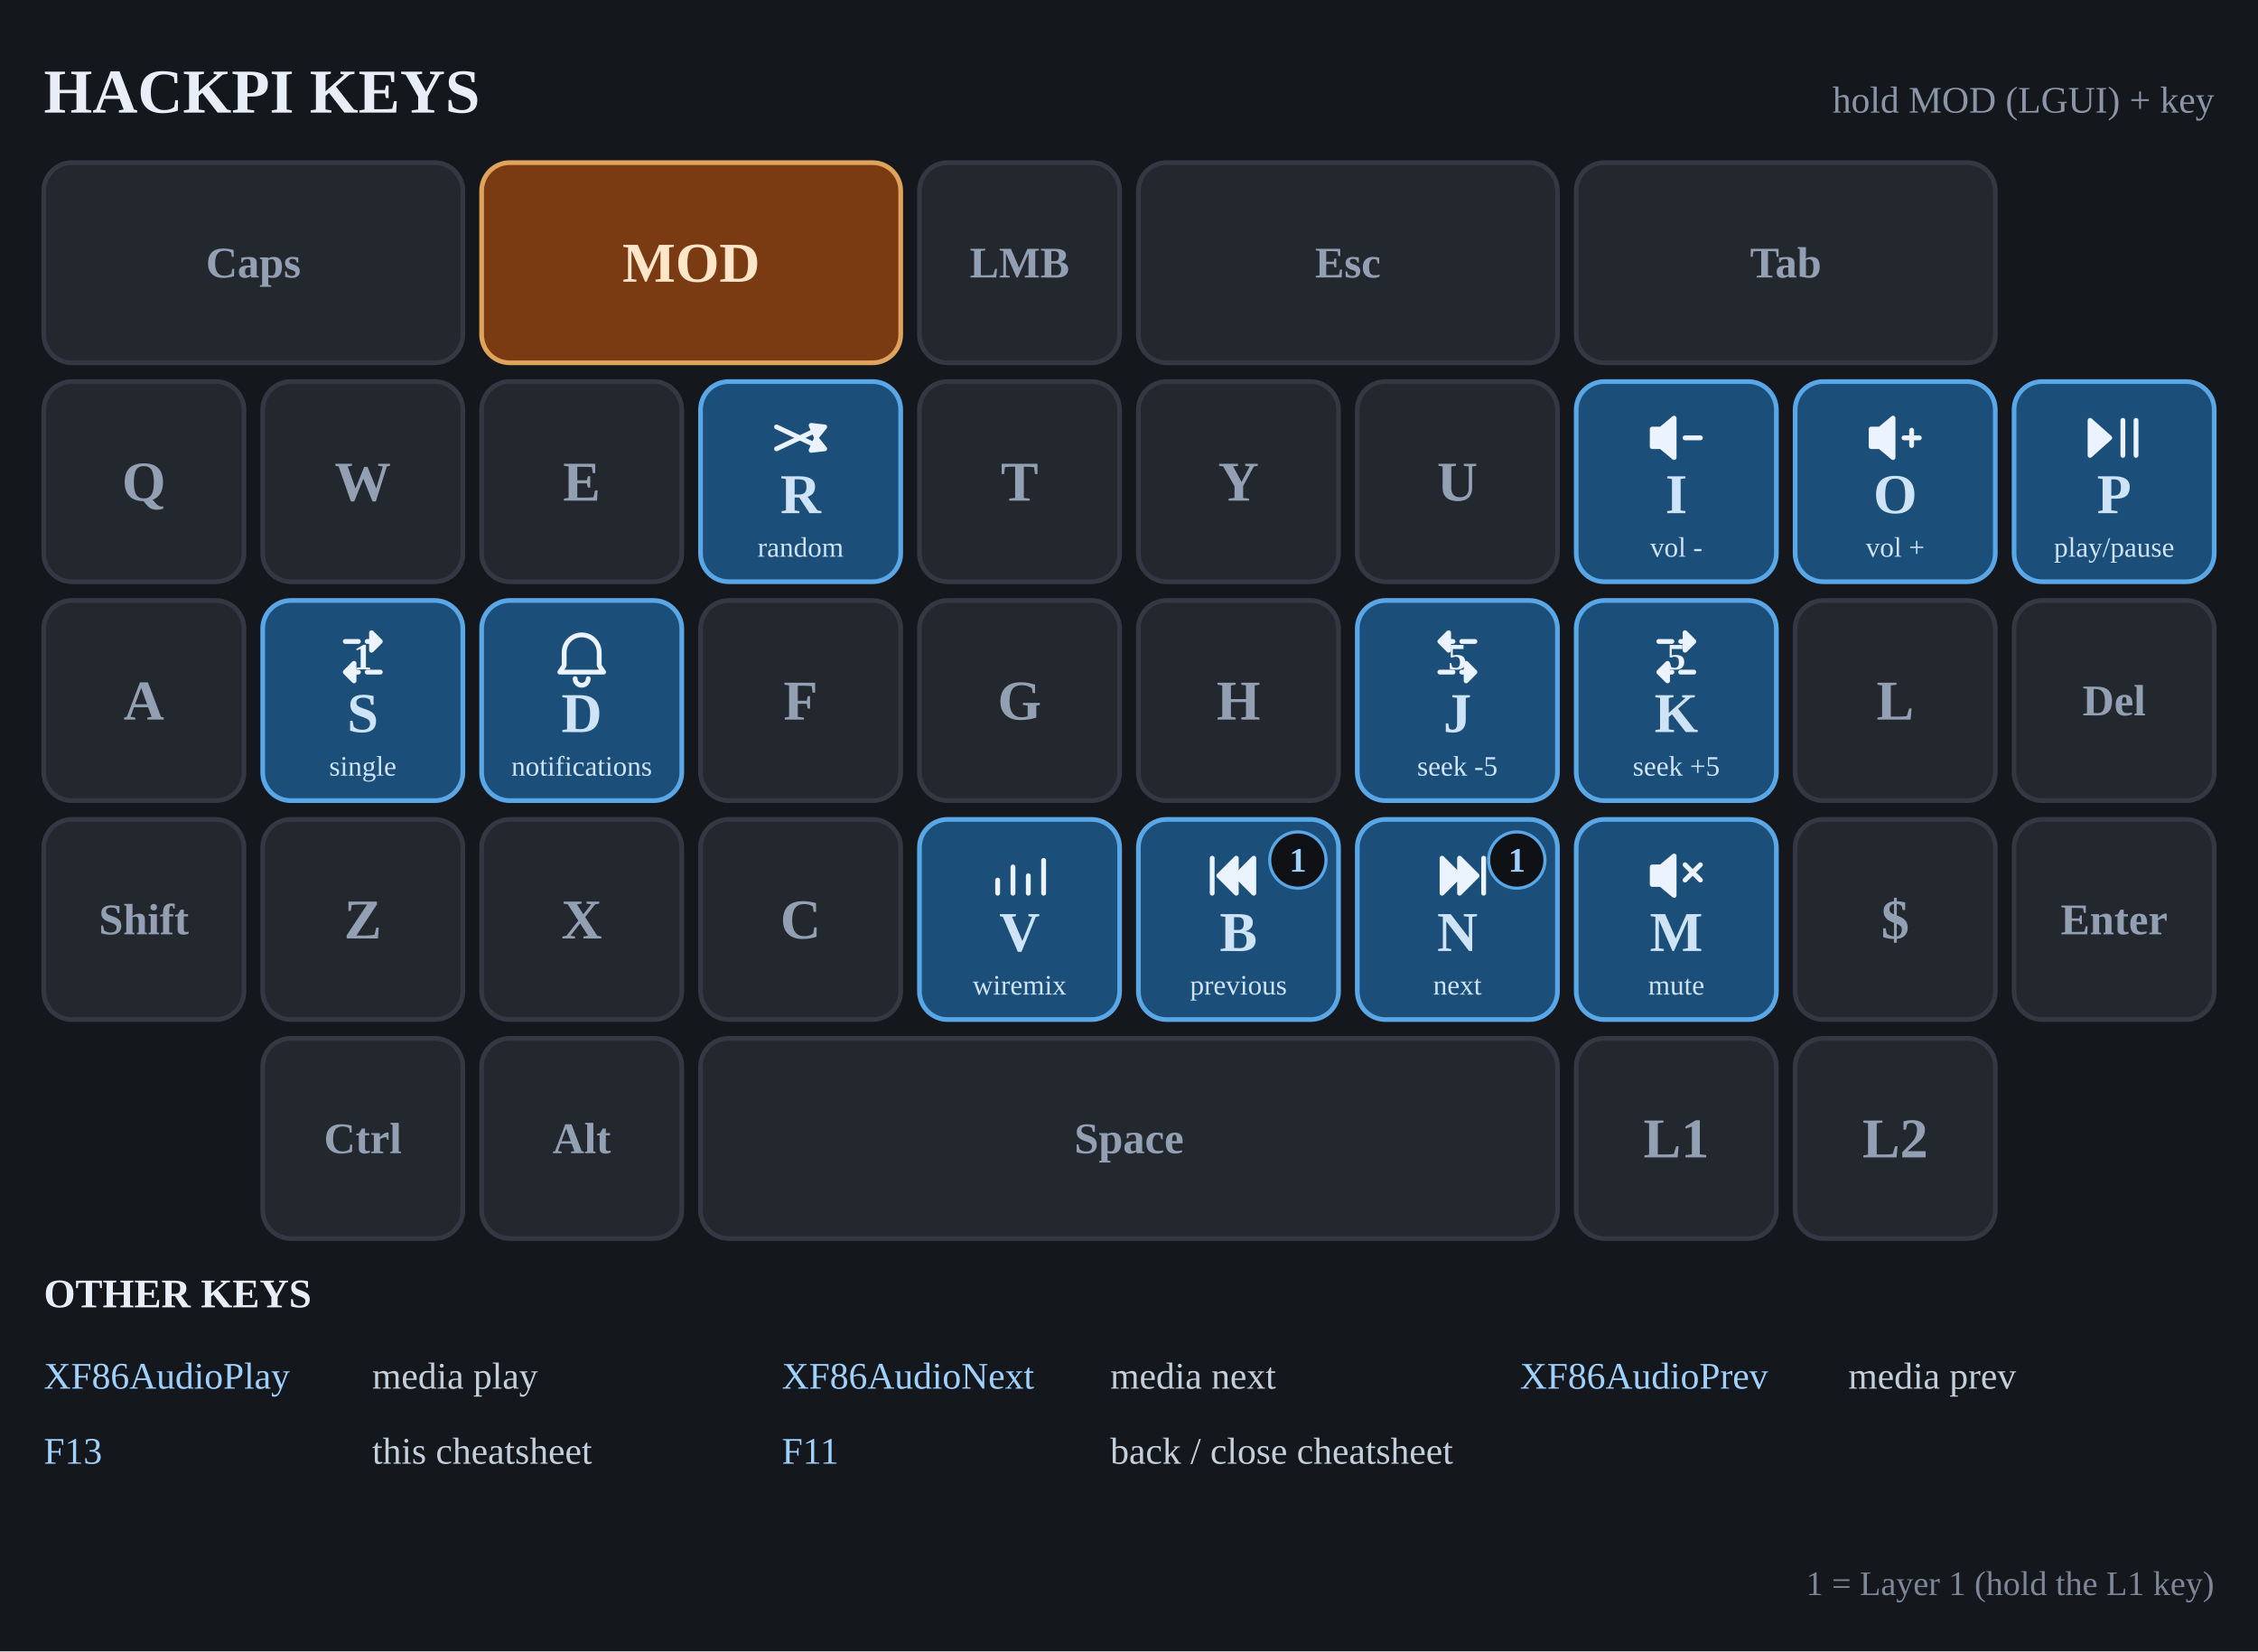
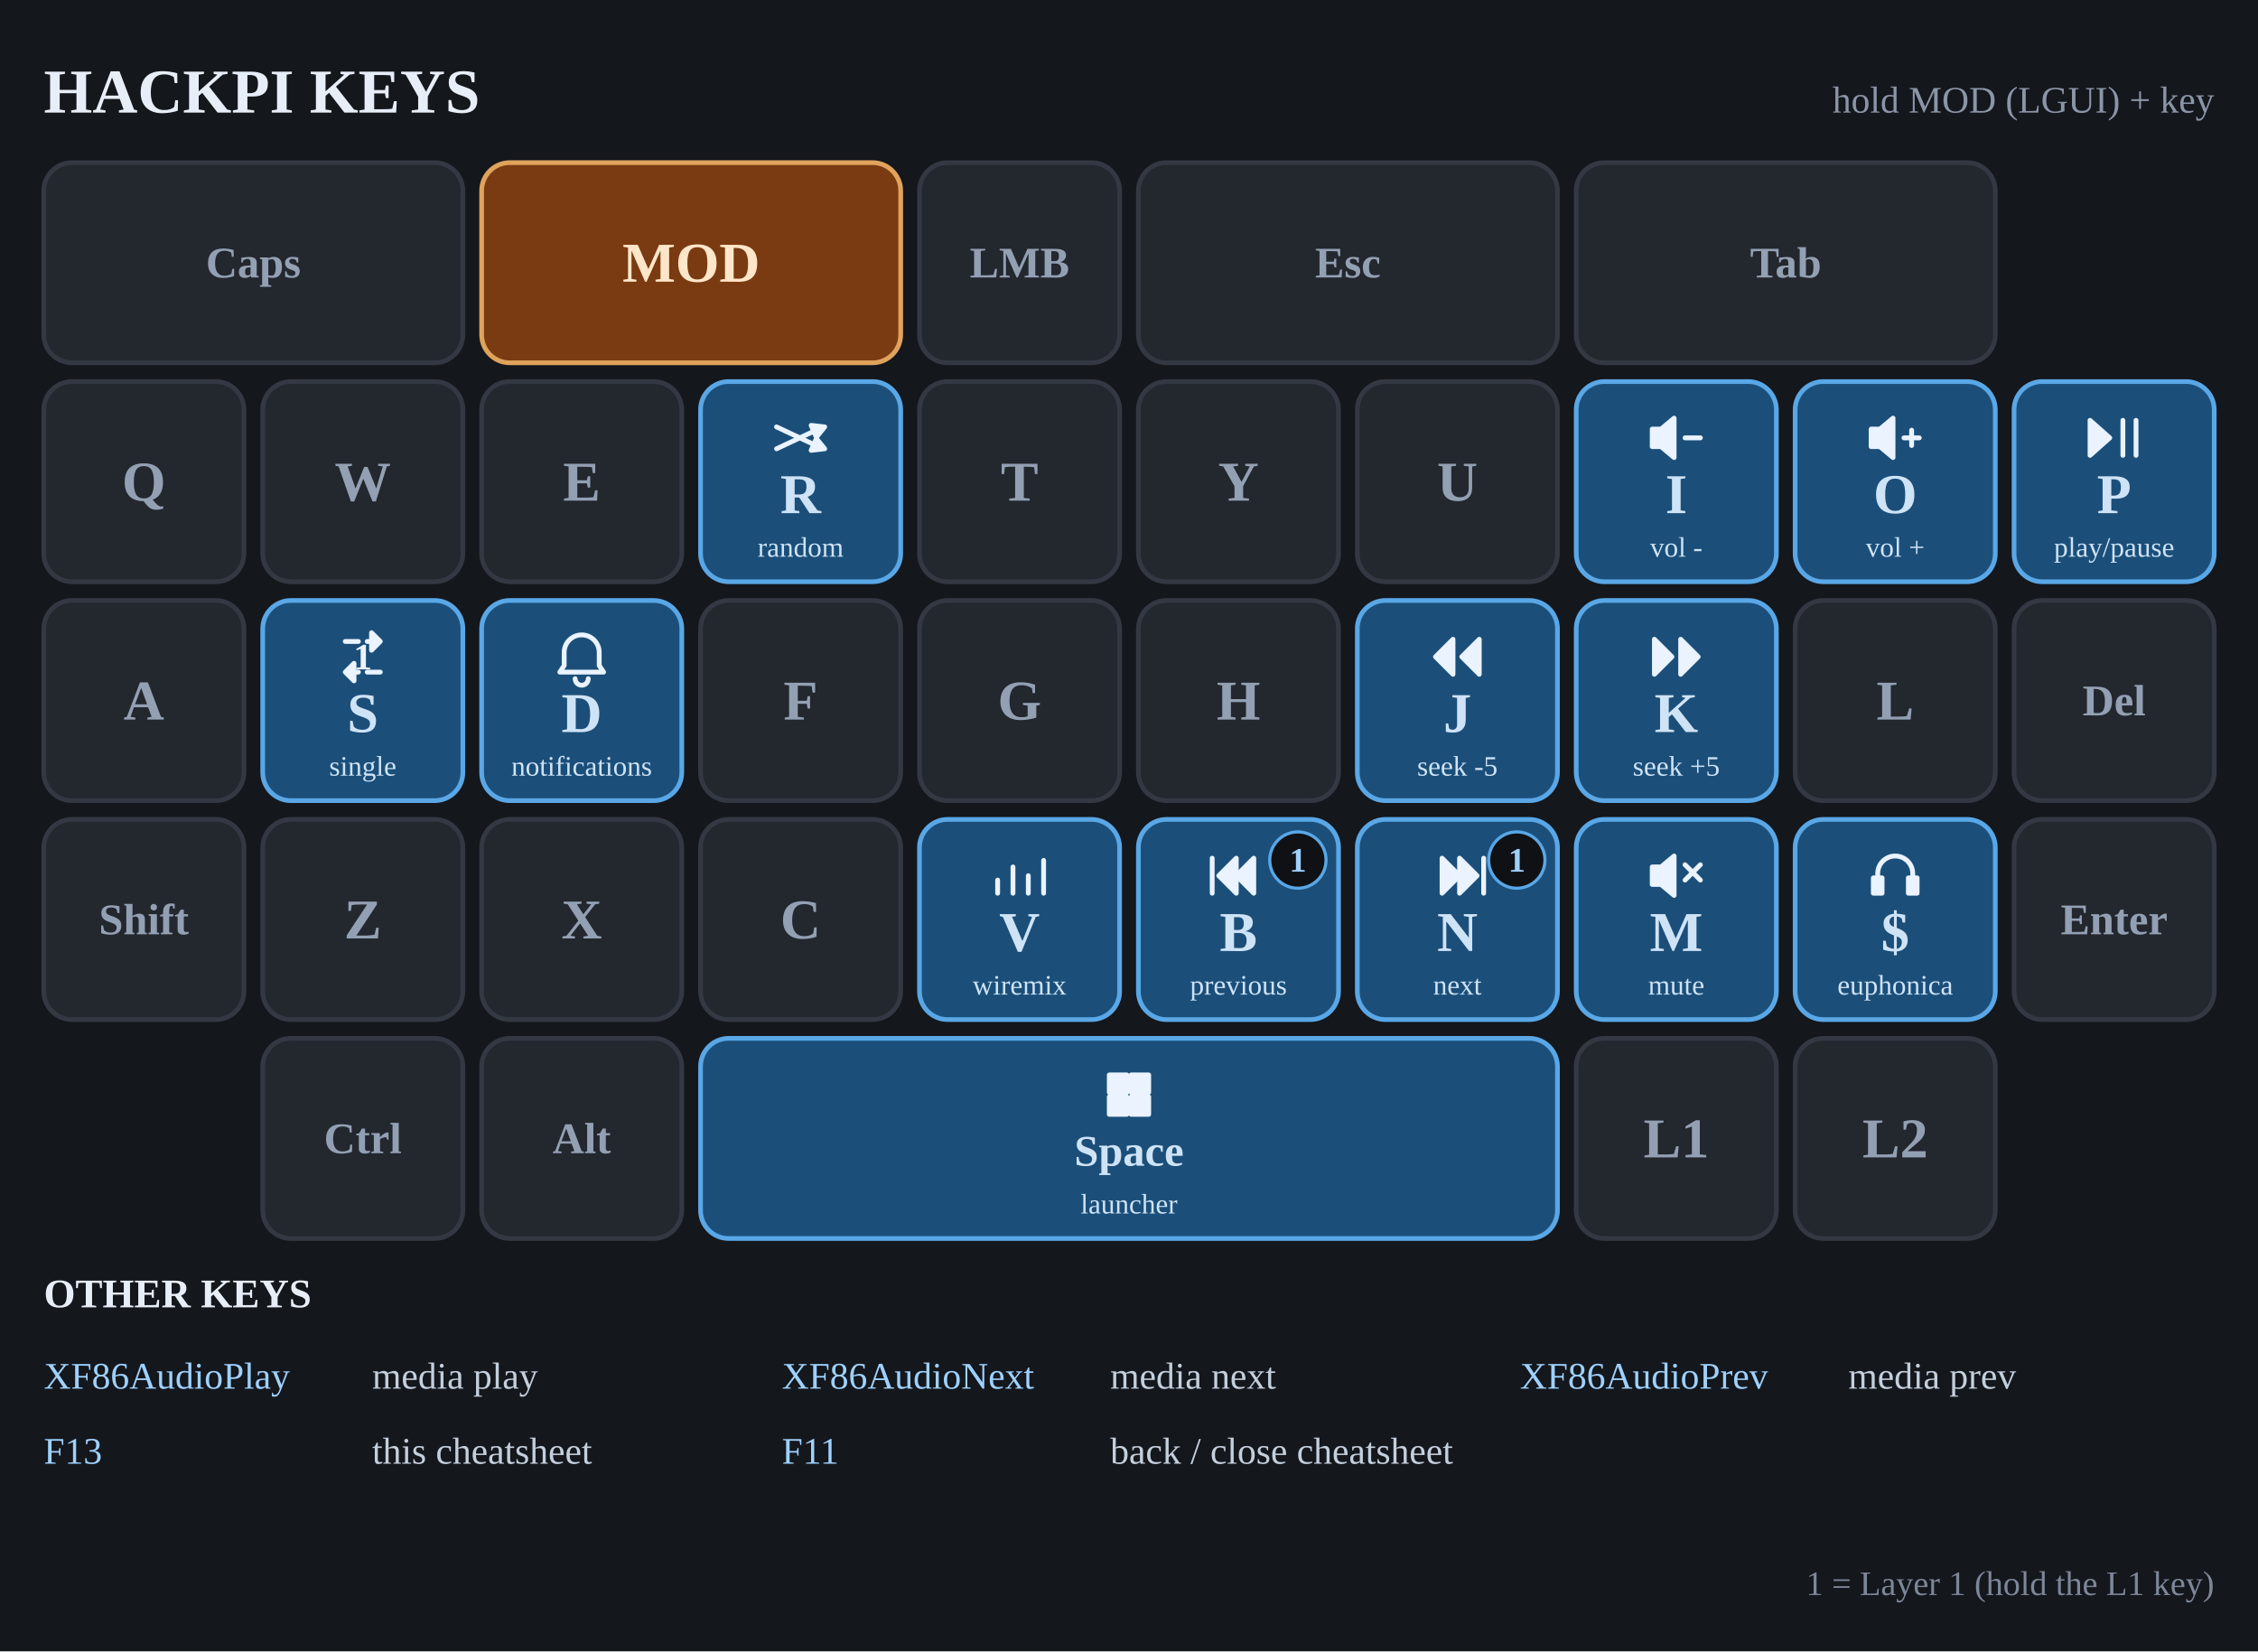
<svg xmlns="http://www.w3.org/2000/svg" width="722" height="528" viewBox="0 0 722 528">
  <rect width="722" height="528" fill="#14171c" />
  <text x="14" y="36" font-size="20" font-weight="bold" fill="#e8eef7">HACKPI KEYS</text>
  <text x="708" y="36" font-size="12" fill="#8b95a7" text-anchor="end">hold MOD (LGUI) + key</text>
  <rect x="14" y="52" width="134" height="64" rx="9" fill="#23272e" stroke="#333842" stroke-width="1.5" />
  <text x="81.0" y="84.0" font-size="14" font-weight="bold" fill="#93a0b3" text-anchor="middle" dominant-baseline="central">Caps</text>
  <rect x="154" y="52" width="134" height="64" rx="9" fill="#7a3b12" stroke="#e0a35c" stroke-width="1.5" />
  <text x="221.0" y="84.0" font-size="18" font-weight="bold" fill="#ffe6c9" text-anchor="middle" dominant-baseline="central">MOD</text>
  <rect x="294" y="52" width="64" height="64" rx="9" fill="#23272e" stroke="#333842" stroke-width="1.5" />
  <text x="326.0" y="84.0" font-size="14" font-weight="bold" fill="#93a0b3" text-anchor="middle" dominant-baseline="central">LMB</text>
  <rect x="364" y="52" width="134" height="64" rx="9" fill="#23272e" stroke="#333842" stroke-width="1.5" />
  <text x="431.0" y="84.0" font-size="14" font-weight="bold" fill="#93a0b3" text-anchor="middle" dominant-baseline="central">Esc</text>
  <rect x="504" y="52" width="134" height="64" rx="9" fill="#23272e" stroke="#333842" stroke-width="1.5" />
  <text x="571.0" y="84.0" font-size="14" font-weight="bold" fill="#93a0b3" text-anchor="middle" dominant-baseline="central">Tab</text>
  <rect x="14" y="122" width="64" height="64" rx="9" fill="#23272e" stroke="#333842" stroke-width="1.5" />
  <text x="46.0" y="154.0" font-size="18" font-weight="bold" fill="#93a0b3" text-anchor="middle" dominant-baseline="central">Q</text>
  <rect x="84" y="122" width="64" height="64" rx="9" fill="#23272e" stroke="#333842" stroke-width="1.5" />
  <text x="116.0" y="154.0" font-size="18" font-weight="bold" fill="#93a0b3" text-anchor="middle" dominant-baseline="central">W</text>
  <rect x="154" y="122" width="64" height="64" rx="9" fill="#23272e" stroke="#333842" stroke-width="1.5" />
  <text x="186.0" y="154.0" font-size="18" font-weight="bold" fill="#93a0b3" text-anchor="middle" dominant-baseline="central">E</text>
  <rect x="224" y="122" width="64" height="64" rx="9" fill="#1b4f7a" stroke="#59a7e6" stroke-width="1.5" />
  <g transform="translate(256.0,140) scale(0.7)">
    <path d="M -11,-5 L 6,3" fill="none" stroke="#eaf3ff" stroke-width="2.2" stroke-linecap="round" stroke-linejoin="round" />
    <path d="M 11,5 L 4.8,5.7 L 7.2,0.3 Z" fill="#eaf3ff" stroke="#eaf3ff" stroke-width="2.2" stroke-linecap="round" stroke-linejoin="round" />
    <path d="M -11,5 L 6,-3" fill="none" stroke="#eaf3ff" stroke-width="2.2" stroke-linecap="round" stroke-linejoin="round" />
    <path d="M 11,-5 L 7.2,-0.3 L 4.8,-5.7 Z" fill="#eaf3ff" stroke="#eaf3ff" stroke-width="2.2" stroke-linecap="round" stroke-linejoin="round" />
  </g>
  <text x="256.0" y="178" font-size="9" fill="#cfe3f7" text-anchor="middle">random</text>
  <text x="256.0" y="158.0" font-size="18" font-weight="bold" fill="#cfe3f7" text-anchor="middle" dominant-baseline="central">R</text>
  <rect x="294" y="122" width="64" height="64" rx="9" fill="#23272e" stroke="#333842" stroke-width="1.5" />
  <text x="326.0" y="154.0" font-size="18" font-weight="bold" fill="#93a0b3" text-anchor="middle" dominant-baseline="central">T</text>
  <rect x="364" y="122" width="64" height="64" rx="9" fill="#23272e" stroke="#333842" stroke-width="1.5" />
  <text x="396.0" y="154.0" font-size="18" font-weight="bold" fill="#93a0b3" text-anchor="middle" dominant-baseline="central">Y</text>
  <rect x="434" y="122" width="64" height="64" rx="9" fill="#23272e" stroke="#333842" stroke-width="1.5" />
  <text x="466.0" y="154.0" font-size="18" font-weight="bold" fill="#93a0b3" text-anchor="middle" dominant-baseline="central">U</text>
  <rect x="504" y="122" width="64" height="64" rx="9" fill="#1b4f7a" stroke="#59a7e6" stroke-width="1.5" />
  <g transform="translate(536.0,140) scale(0.7)">
    <path d="M -11,-4 L -7,-4 L -1,-9 L -1,9 L -7,4 L -11,4 Z" fill="#eaf3ff" stroke="#eaf3ff" stroke-width="2.2" stroke-linecap="round" stroke-linejoin="round" />
    <path d="M 4,0 L 11,0" fill="none" stroke="#eaf3ff" stroke-width="2.2" stroke-linecap="round" stroke-linejoin="round" />
  </g>
  <text x="536.0" y="178" font-size="9" fill="#cfe3f7" text-anchor="middle">vol -</text>
  <text x="536.0" y="158.0" font-size="18" font-weight="bold" fill="#cfe3f7" text-anchor="middle" dominant-baseline="central">I</text>
  <rect x="574" y="122" width="64" height="64" rx="9" fill="#1b4f7a" stroke="#59a7e6" stroke-width="1.5" />
  <g transform="translate(606.0,140) scale(0.7)">
    <path d="M -11,-4 L -7,-4 L -1,-9 L -1,9 L -7,4 L -11,4 Z" fill="#eaf3ff" stroke="#eaf3ff" stroke-width="2.2" stroke-linecap="round" stroke-linejoin="round" />
    <path d="M 4,0 L 11,0 M 7.5,-3.5 L 7.5,3.5" fill="none" stroke="#eaf3ff" stroke-width="2.2" stroke-linecap="round" stroke-linejoin="round" />
  </g>
  <text x="606.0" y="178" font-size="9" fill="#cfe3f7" text-anchor="middle">vol +</text>
  <text x="606.0" y="158.0" font-size="18" font-weight="bold" fill="#cfe3f7" text-anchor="middle" dominant-baseline="central">O</text>
  <rect x="644" y="122" width="64" height="64" rx="9" fill="#1b4f7a" stroke="#59a7e6" stroke-width="1.5" />
  <g transform="translate(676.0,140) scale(0.7)">
    <path d="M -11,-8 L -2,0 L -11,8 Z" fill="#eaf3ff" stroke="#eaf3ff" stroke-width="2.2" stroke-linecap="round" stroke-linejoin="round" />
    <path d="M 4,-8 L 4,8 M 10,-8 L 10,8" fill="none" stroke="#eaf3ff" stroke-width="2.2" stroke-linecap="round" stroke-linejoin="round" />
  </g>
  <text x="676.0" y="178" font-size="9" fill="#cfe3f7" text-anchor="middle">play/pause</text>
  <text x="676.0" y="158.0" font-size="18" font-weight="bold" fill="#cfe3f7" text-anchor="middle" dominant-baseline="central">P</text>
  <rect x="14" y="192" width="64" height="64" rx="9" fill="#23272e" stroke="#333842" stroke-width="1.5" />
  <text x="46.0" y="224.0" font-size="18" font-weight="bold" fill="#93a0b3" text-anchor="middle" dominant-baseline="central">A</text>
  <rect x="84" y="192" width="64" height="64" rx="9" fill="#1b4f7a" stroke="#59a7e6" stroke-width="1.5" />
  <g transform="translate(116.0,210) scale(0.7)">
    <path d="M -8,-7 L -2,-7" fill="none" stroke="#eaf3ff" stroke-width="2.2" stroke-linecap="round" stroke-linejoin="round" />
    <path d="M 2,-7 L 4,-7" fill="none" stroke="#eaf3ff" stroke-width="2.2" stroke-linecap="round" stroke-linejoin="round" />
    <path d="M 8,-7 L 4,-11 L 4,-3 Z" fill="#eaf3ff" stroke="#eaf3ff" stroke-width="2.2" stroke-linecap="round" stroke-linejoin="round" />
    <path d="M 8,7 L 2,7" fill="none" stroke="#eaf3ff" stroke-width="2.2" stroke-linecap="round" stroke-linejoin="round" />
    <path d="M -2,7 L -4,7" fill="none" stroke="#eaf3ff" stroke-width="2.2" stroke-linecap="round" stroke-linejoin="round" />
    <path d="M -8,7 L -4,3 L -4,11 Z" fill="#eaf3ff" stroke="#eaf3ff" stroke-width="2.2" stroke-linecap="round" stroke-linejoin="round" />
    <text x="0" y="0" font-size="17" font-weight="bold" fill="#eaf3ff" text-anchor="middle" dominant-baseline="central">1</text>
  </g>
  <text x="116.0" y="248" font-size="9" fill="#cfe3f7" text-anchor="middle">single</text>
  <text x="116.0" y="228.0" font-size="18" font-weight="bold" fill="#cfe3f7" text-anchor="middle" dominant-baseline="central">S</text>
  <rect x="154" y="192" width="64" height="64" rx="9" fill="#1b4f7a" stroke="#59a7e6" stroke-width="1.5" />
  <g transform="translate(186.0,210) scale(0.7)">
    <path d="M -8,4 L -8,-2 A 8,8 0 0 1 8,-2 L 8,4 L 10,7 L -10,7 Z" fill="none" stroke="#eaf3ff" stroke-width="2.2" stroke-linecap="round" stroke-linejoin="round" />
    <path d="M -3,10 A 3,3 0 0 0 3,10" fill="none" stroke="#eaf3ff" stroke-width="2.2" stroke-linecap="round" stroke-linejoin="round" />
  </g>
  <text x="186.0" y="248" font-size="9" fill="#cfe3f7" text-anchor="middle">notifications</text>
  <text x="186.0" y="228.0" font-size="18" font-weight="bold" fill="#cfe3f7" text-anchor="middle" dominant-baseline="central">D</text>
  <rect x="224" y="192" width="64" height="64" rx="9" fill="#23272e" stroke="#333842" stroke-width="1.5" />
  <text x="256.0" y="224.0" font-size="18" font-weight="bold" fill="#93a0b3" text-anchor="middle" dominant-baseline="central">F</text>
  <rect x="294" y="192" width="64" height="64" rx="9" fill="#23272e" stroke="#333842" stroke-width="1.5" />
  <text x="326.0" y="224.0" font-size="18" font-weight="bold" fill="#93a0b3" text-anchor="middle" dominant-baseline="central">G</text>
  <rect x="364" y="192" width="64" height="64" rx="9" fill="#23272e" stroke="#333842" stroke-width="1.5" />
  <text x="396.0" y="224.0" font-size="18" font-weight="bold" fill="#93a0b3" text-anchor="middle" dominant-baseline="central">H</text>
  <rect x="434" y="192" width="64" height="64" rx="9" fill="#1b4f7a" stroke="#59a7e6" stroke-width="1.5" />
  <g transform="translate(466.0,210) scale(0.7)">
-     <path d="M 8,-7 L 2,-7" fill="none" stroke="#eaf3ff" stroke-width="2.2" stroke-linecap="round" stroke-linejoin="round" />
-     <path d="M -2,-7 L -4,-7" fill="none" stroke="#eaf3ff" stroke-width="2.2" stroke-linecap="round" stroke-linejoin="round" />
-     <path d="M -8,-7 L -4,-11 L -4,-3 Z" fill="#eaf3ff" stroke="#eaf3ff" stroke-width="2.2" stroke-linecap="round" stroke-linejoin="round" />
-     <path d="M -8,7 L -2,7" fill="none" stroke="#eaf3ff" stroke-width="2.2" stroke-linecap="round" stroke-linejoin="round" />
-     <path d="M 2,7 L 4,7" fill="none" stroke="#eaf3ff" stroke-width="2.2" stroke-linecap="round" stroke-linejoin="round" />
-     <path d="M 8,7 L 4,3 L 4,11 Z" fill="#eaf3ff" stroke="#eaf3ff" stroke-width="2.2" stroke-linecap="round" stroke-linejoin="round" />
-     <text x="0" y="0" font-size="17" font-weight="bold" fill="#eaf3ff" text-anchor="middle" dominant-baseline="central">5</text>
+     <path d="M -2,-8 L -10,0 L -2,8 Z" fill="#eaf3ff" stroke="#eaf3ff" stroke-width="2.2" stroke-linecap="round" stroke-linejoin="round" />
+     <path d="M 10,-8 L 2,0 L 10,8 Z" fill="#eaf3ff" stroke="#eaf3ff" stroke-width="2.2" stroke-linecap="round" stroke-linejoin="round" />
  </g>
  <text x="466.0" y="248" font-size="9" fill="#cfe3f7" text-anchor="middle">seek -5</text>
  <text x="466.0" y="228.0" font-size="18" font-weight="bold" fill="#cfe3f7" text-anchor="middle" dominant-baseline="central">J</text>
  <rect x="504" y="192" width="64" height="64" rx="9" fill="#1b4f7a" stroke="#59a7e6" stroke-width="1.5" />
  <g transform="translate(536.0,210) scale(0.7)">
-     <path d="M -8,-7 L -2,-7" fill="none" stroke="#eaf3ff" stroke-width="2.2" stroke-linecap="round" stroke-linejoin="round" />
-     <path d="M 2,-7 L 4,-7" fill="none" stroke="#eaf3ff" stroke-width="2.2" stroke-linecap="round" stroke-linejoin="round" />
-     <path d="M 8,-7 L 4,-11 L 4,-3 Z" fill="#eaf3ff" stroke="#eaf3ff" stroke-width="2.2" stroke-linecap="round" stroke-linejoin="round" />
-     <path d="M 8,7 L 2,7" fill="none" stroke="#eaf3ff" stroke-width="2.2" stroke-linecap="round" stroke-linejoin="round" />
-     <path d="M -2,7 L -4,7" fill="none" stroke="#eaf3ff" stroke-width="2.2" stroke-linecap="round" stroke-linejoin="round" />
-     <path d="M -8,7 L -4,3 L -4,11 Z" fill="#eaf3ff" stroke="#eaf3ff" stroke-width="2.2" stroke-linecap="round" stroke-linejoin="round" />
-     <text x="0" y="0" font-size="17" font-weight="bold" fill="#eaf3ff" text-anchor="middle" dominant-baseline="central">5</text>
+     <path d="M -10,-8 L -2,0 L -10,8 Z" fill="#eaf3ff" stroke="#eaf3ff" stroke-width="2.2" stroke-linecap="round" stroke-linejoin="round" />
+     <path d="M 2,-8 L 10,0 L 2,8 Z" fill="#eaf3ff" stroke="#eaf3ff" stroke-width="2.2" stroke-linecap="round" stroke-linejoin="round" />
  </g>
  <text x="536.0" y="248" font-size="9" fill="#cfe3f7" text-anchor="middle">seek +5</text>
  <text x="536.0" y="228.0" font-size="18" font-weight="bold" fill="#cfe3f7" text-anchor="middle" dominant-baseline="central">K</text>
  <rect x="574" y="192" width="64" height="64" rx="9" fill="#23272e" stroke="#333842" stroke-width="1.5" />
  <text x="606.0" y="224.0" font-size="18" font-weight="bold" fill="#93a0b3" text-anchor="middle" dominant-baseline="central">L</text>
  <rect x="644" y="192" width="64" height="64" rx="9" fill="#23272e" stroke="#333842" stroke-width="1.5" />
  <text x="676.0" y="224.0" font-size="14" font-weight="bold" fill="#93a0b3" text-anchor="middle" dominant-baseline="central">Del</text>
  <rect x="14" y="262" width="64" height="64" rx="9" fill="#23272e" stroke="#333842" stroke-width="1.5" />
  <text x="46.0" y="294.0" font-size="14" font-weight="bold" fill="#93a0b3" text-anchor="middle" dominant-baseline="central">Shift</text>
  <rect x="84" y="262" width="64" height="64" rx="9" fill="#23272e" stroke="#333842" stroke-width="1.5" />
  <text x="116.0" y="294.0" font-size="18" font-weight="bold" fill="#93a0b3" text-anchor="middle" dominant-baseline="central">Z</text>
  <rect x="154" y="262" width="64" height="64" rx="9" fill="#23272e" stroke="#333842" stroke-width="1.5" />
  <text x="186.0" y="294.0" font-size="18" font-weight="bold" fill="#93a0b3" text-anchor="middle" dominant-baseline="central">X</text>
  <rect x="224" y="262" width="64" height="64" rx="9" fill="#23272e" stroke="#333842" stroke-width="1.5" />
  <text x="256.0" y="294.0" font-size="18" font-weight="bold" fill="#93a0b3" text-anchor="middle" dominant-baseline="central">C</text>
  <rect x="294" y="262" width="64" height="64" rx="9" fill="#1b4f7a" stroke="#59a7e6" stroke-width="1.5" />
  <g transform="translate(326.0,280) scale(0.7)">
    <path d="M -10,8 L -10,2" fill="none" stroke="#eaf3ff" stroke-width="2.2" stroke-linecap="round" stroke-linejoin="round" />
    <path d="M -3,8 L -3,-4" fill="none" stroke="#eaf3ff" stroke-width="2.2" stroke-linecap="round" stroke-linejoin="round" />
    <path d="M 4,8 L 4,0" fill="none" stroke="#eaf3ff" stroke-width="2.2" stroke-linecap="round" stroke-linejoin="round" />
    <path d="M 11,8 L 11,-7" fill="none" stroke="#eaf3ff" stroke-width="2.2" stroke-linecap="round" stroke-linejoin="round" />
  </g>
  <text x="326.0" y="318" font-size="9" fill="#cfe3f7" text-anchor="middle">wiremix</text>
  <text x="326.0" y="298.0" font-size="18" font-weight="bold" fill="#cfe3f7" text-anchor="middle" dominant-baseline="central">V</text>
  <rect x="364" y="262" width="64" height="64" rx="9" fill="#1b4f7a" stroke="#59a7e6" stroke-width="1.5" />
  <g transform="translate(396.0,280) scale(0.7)">
    <path d="M -12,-8 L -12,8" fill="none" stroke="#eaf3ff" stroke-width="2.2" stroke-linecap="round" stroke-linejoin="round" />
    <path d="M -9,0 L -1,-8 L -1,8 Z" fill="#eaf3ff" stroke="#eaf3ff" stroke-width="2.2" stroke-linecap="round" stroke-linejoin="round" />
    <path d="M -1,0 L 7,-8 L 7,8 Z" fill="#eaf3ff" stroke="#eaf3ff" stroke-width="2.2" stroke-linecap="round" stroke-linejoin="round" />
  </g>
  <text x="396.0" y="318" font-size="9" fill="#cfe3f7" text-anchor="middle">previous</text>
  <circle cx="415" cy="275" r="9" fill="#0f1115" stroke="#59a7e6" />
  <text x="415" y="275" font-size="11" font-weight="bold" fill="#9ed1ff" text-anchor="middle" dominant-baseline="central">1</text>
  <text x="396.0" y="298.0" font-size="18" font-weight="bold" fill="#cfe3f7" text-anchor="middle" dominant-baseline="central">B</text>
  <rect x="434" y="262" width="64" height="64" rx="9" fill="#1b4f7a" stroke="#59a7e6" stroke-width="1.5" />
  <g transform="translate(466.0,280) scale(0.7)">
    <path d="M 12,-8 L 12,8" fill="none" stroke="#eaf3ff" stroke-width="2.2" stroke-linecap="round" stroke-linejoin="round" />
    <path d="M 9,0 L 1,-8 L 1,8 Z" fill="#eaf3ff" stroke="#eaf3ff" stroke-width="2.2" stroke-linecap="round" stroke-linejoin="round" />
    <path d="M 1,0 L -7,-8 L -7,8 Z" fill="#eaf3ff" stroke="#eaf3ff" stroke-width="2.2" stroke-linecap="round" stroke-linejoin="round" />
  </g>
  <text x="466.0" y="318" font-size="9" fill="#cfe3f7" text-anchor="middle">next</text>
  <circle cx="485" cy="275" r="9" fill="#0f1115" stroke="#59a7e6" />
  <text x="485" y="275" font-size="11" font-weight="bold" fill="#9ed1ff" text-anchor="middle" dominant-baseline="central">1</text>
  <text x="466.0" y="298.0" font-size="18" font-weight="bold" fill="#cfe3f7" text-anchor="middle" dominant-baseline="central">N</text>
  <rect x="504" y="262" width="64" height="64" rx="9" fill="#1b4f7a" stroke="#59a7e6" stroke-width="1.5" />
  <g transform="translate(536.0,280) scale(0.7)">
    <path d="M -11,-4 L -7,-4 L -1,-9 L -1,9 L -7,4 L -11,4 Z" fill="#eaf3ff" stroke="#eaf3ff" stroke-width="2.2" stroke-linecap="round" stroke-linejoin="round" />
    <path d="M 4,-5 L 11,2 M 11,-5 L 4,2" fill="none" stroke="#eaf3ff" stroke-width="2.2" stroke-linecap="round" stroke-linejoin="round" />
  </g>
  <text x="536.0" y="318" font-size="9" fill="#cfe3f7" text-anchor="middle">mute</text>
  <text x="536.0" y="298.0" font-size="18" font-weight="bold" fill="#cfe3f7" text-anchor="middle" dominant-baseline="central">M</text>
-   <rect x="574" y="262" width="64" height="64" rx="9" fill="#23272e" stroke="#333842" stroke-width="1.5" />
-   <text x="606.0" y="294.0" font-size="18" font-weight="bold" fill="#93a0b3" text-anchor="middle" dominant-baseline="central">$</text>
+   <rect x="574" y="262" width="64" height="64" rx="9" fill="#1b4f7a" stroke="#59a7e6" stroke-width="1.5" />
+   <g transform="translate(606.0,280) scale(0.7)">
+     <path d="M -8,2 L -8,-1 A 8,8 0 0 1 8,-1 L 8,2" fill="none" stroke="#eaf3ff" stroke-width="2.2" stroke-linecap="round" stroke-linejoin="round" />
+     <path d="M -10,1 L -6,1 L -6,8 L -10,8 Z" fill="#eaf3ff" stroke="#eaf3ff" stroke-width="2.2" stroke-linecap="round" stroke-linejoin="round" />
+     <path d="M 6,1 L 10,1 L 10,8 L 6,8 Z" fill="#eaf3ff" stroke="#eaf3ff" stroke-width="2.2" stroke-linecap="round" stroke-linejoin="round" />
+   </g>
+   <text x="606.0" y="318" font-size="9" fill="#cfe3f7" text-anchor="middle">euphonica</text>
+   <text x="606.0" y="298.0" font-size="18" font-weight="bold" fill="#cfe3f7" text-anchor="middle" dominant-baseline="central">$</text>
  <rect x="644" y="262" width="64" height="64" rx="9" fill="#23272e" stroke="#333842" stroke-width="1.5" />
  <text x="676.0" y="294.0" font-size="14" font-weight="bold" fill="#93a0b3" text-anchor="middle" dominant-baseline="central">Enter</text>
  <rect x="84" y="332" width="64" height="64" rx="9" fill="#23272e" stroke="#333842" stroke-width="1.5" />
  <text x="116.0" y="364.0" font-size="14" font-weight="bold" fill="#93a0b3" text-anchor="middle" dominant-baseline="central">Ctrl</text>
  <rect x="154" y="332" width="64" height="64" rx="9" fill="#23272e" stroke="#333842" stroke-width="1.5" />
  <text x="186.0" y="364.0" font-size="14" font-weight="bold" fill="#93a0b3" text-anchor="middle" dominant-baseline="central">Alt</text>
-   <rect x="224" y="332" width="274" height="64" rx="9" fill="#23272e" stroke="#333842" stroke-width="1.5" />
-   <text x="361.0" y="364.0" font-size="14" font-weight="bold" fill="#93a0b3" text-anchor="middle" dominant-baseline="central">Space</text>
+   <rect x="224" y="332" width="274" height="64" rx="9" fill="#1b4f7a" stroke="#59a7e6" stroke-width="1.5" />
+   <g transform="translate(361.0,350) scale(0.7)">
+     <path d="M -9,-9 L -1,-9 L -1,-1 L -9,-1 Z" fill="#eaf3ff" stroke="#eaf3ff" stroke-width="2.2" stroke-linecap="round" stroke-linejoin="round" />
+     <path d="M 1,-9 L 9,-9 L 9,-1 L 1,-1 Z" fill="#eaf3ff" stroke="#eaf3ff" stroke-width="2.2" stroke-linecap="round" stroke-linejoin="round" />
+     <path d="M -9,1 L -1,1 L -1,9 L -9,9 Z" fill="#eaf3ff" stroke="#eaf3ff" stroke-width="2.2" stroke-linecap="round" stroke-linejoin="round" />
+     <path d="M 1,1 L 9,1 L 9,9 L 1,9 Z" fill="#eaf3ff" stroke="#eaf3ff" stroke-width="2.2" stroke-linecap="round" stroke-linejoin="round" />
+   </g>
+   <text x="361.0" y="388" font-size="9" fill="#cfe3f7" text-anchor="middle">launcher</text>
+   <text x="361.0" y="368.0" font-size="14" font-weight="bold" fill="#cfe3f7" text-anchor="middle" dominant-baseline="central">Space</text>
  <rect x="504" y="332" width="64" height="64" rx="9" fill="#23272e" stroke="#333842" stroke-width="1.5" />
  <text x="536.0" y="364.0" font-size="18" font-weight="bold" fill="#93a0b3" text-anchor="middle" dominant-baseline="central">L1</text>
  <rect x="574" y="332" width="64" height="64" rx="9" fill="#23272e" stroke="#333842" stroke-width="1.5" />
  <text x="606.0" y="364.0" font-size="18" font-weight="bold" fill="#93a0b3" text-anchor="middle" dominant-baseline="central">L2</text>
  <text x="14" y="418" font-size="13" font-weight="bold" fill="#e8eef7">OTHER KEYS</text>
  <text x="14" y="444" font-size="12" fill="#9ed1ff">XF86AudioPlay</text>
  <text x="119" y="444" font-size="12" fill="#c4cfdc">media play</text>
  <text x="250" y="444" font-size="12" fill="#9ed1ff">XF86AudioNext</text>
  <text x="355" y="444" font-size="12" fill="#c4cfdc">media next</text>
  <text x="486" y="444" font-size="12" fill="#9ed1ff">XF86AudioPrev</text>
  <text x="591" y="444" font-size="12" fill="#c4cfdc">media prev</text>
  <text x="14" y="468" font-size="12" fill="#9ed1ff">F13</text>
  <text x="119" y="468" font-size="12" fill="#c4cfdc">this cheatsheet</text>
  <text x="250" y="468" font-size="12" fill="#9ed1ff">F11</text>
  <text x="355" y="468" font-size="12" fill="#c4cfdc">back / close cheatsheet</text>
  <text x="708" y="510" font-size="11" fill="#7d8798" text-anchor="end">1 = Layer 1 (hold the L1 key)</text>
</svg>
